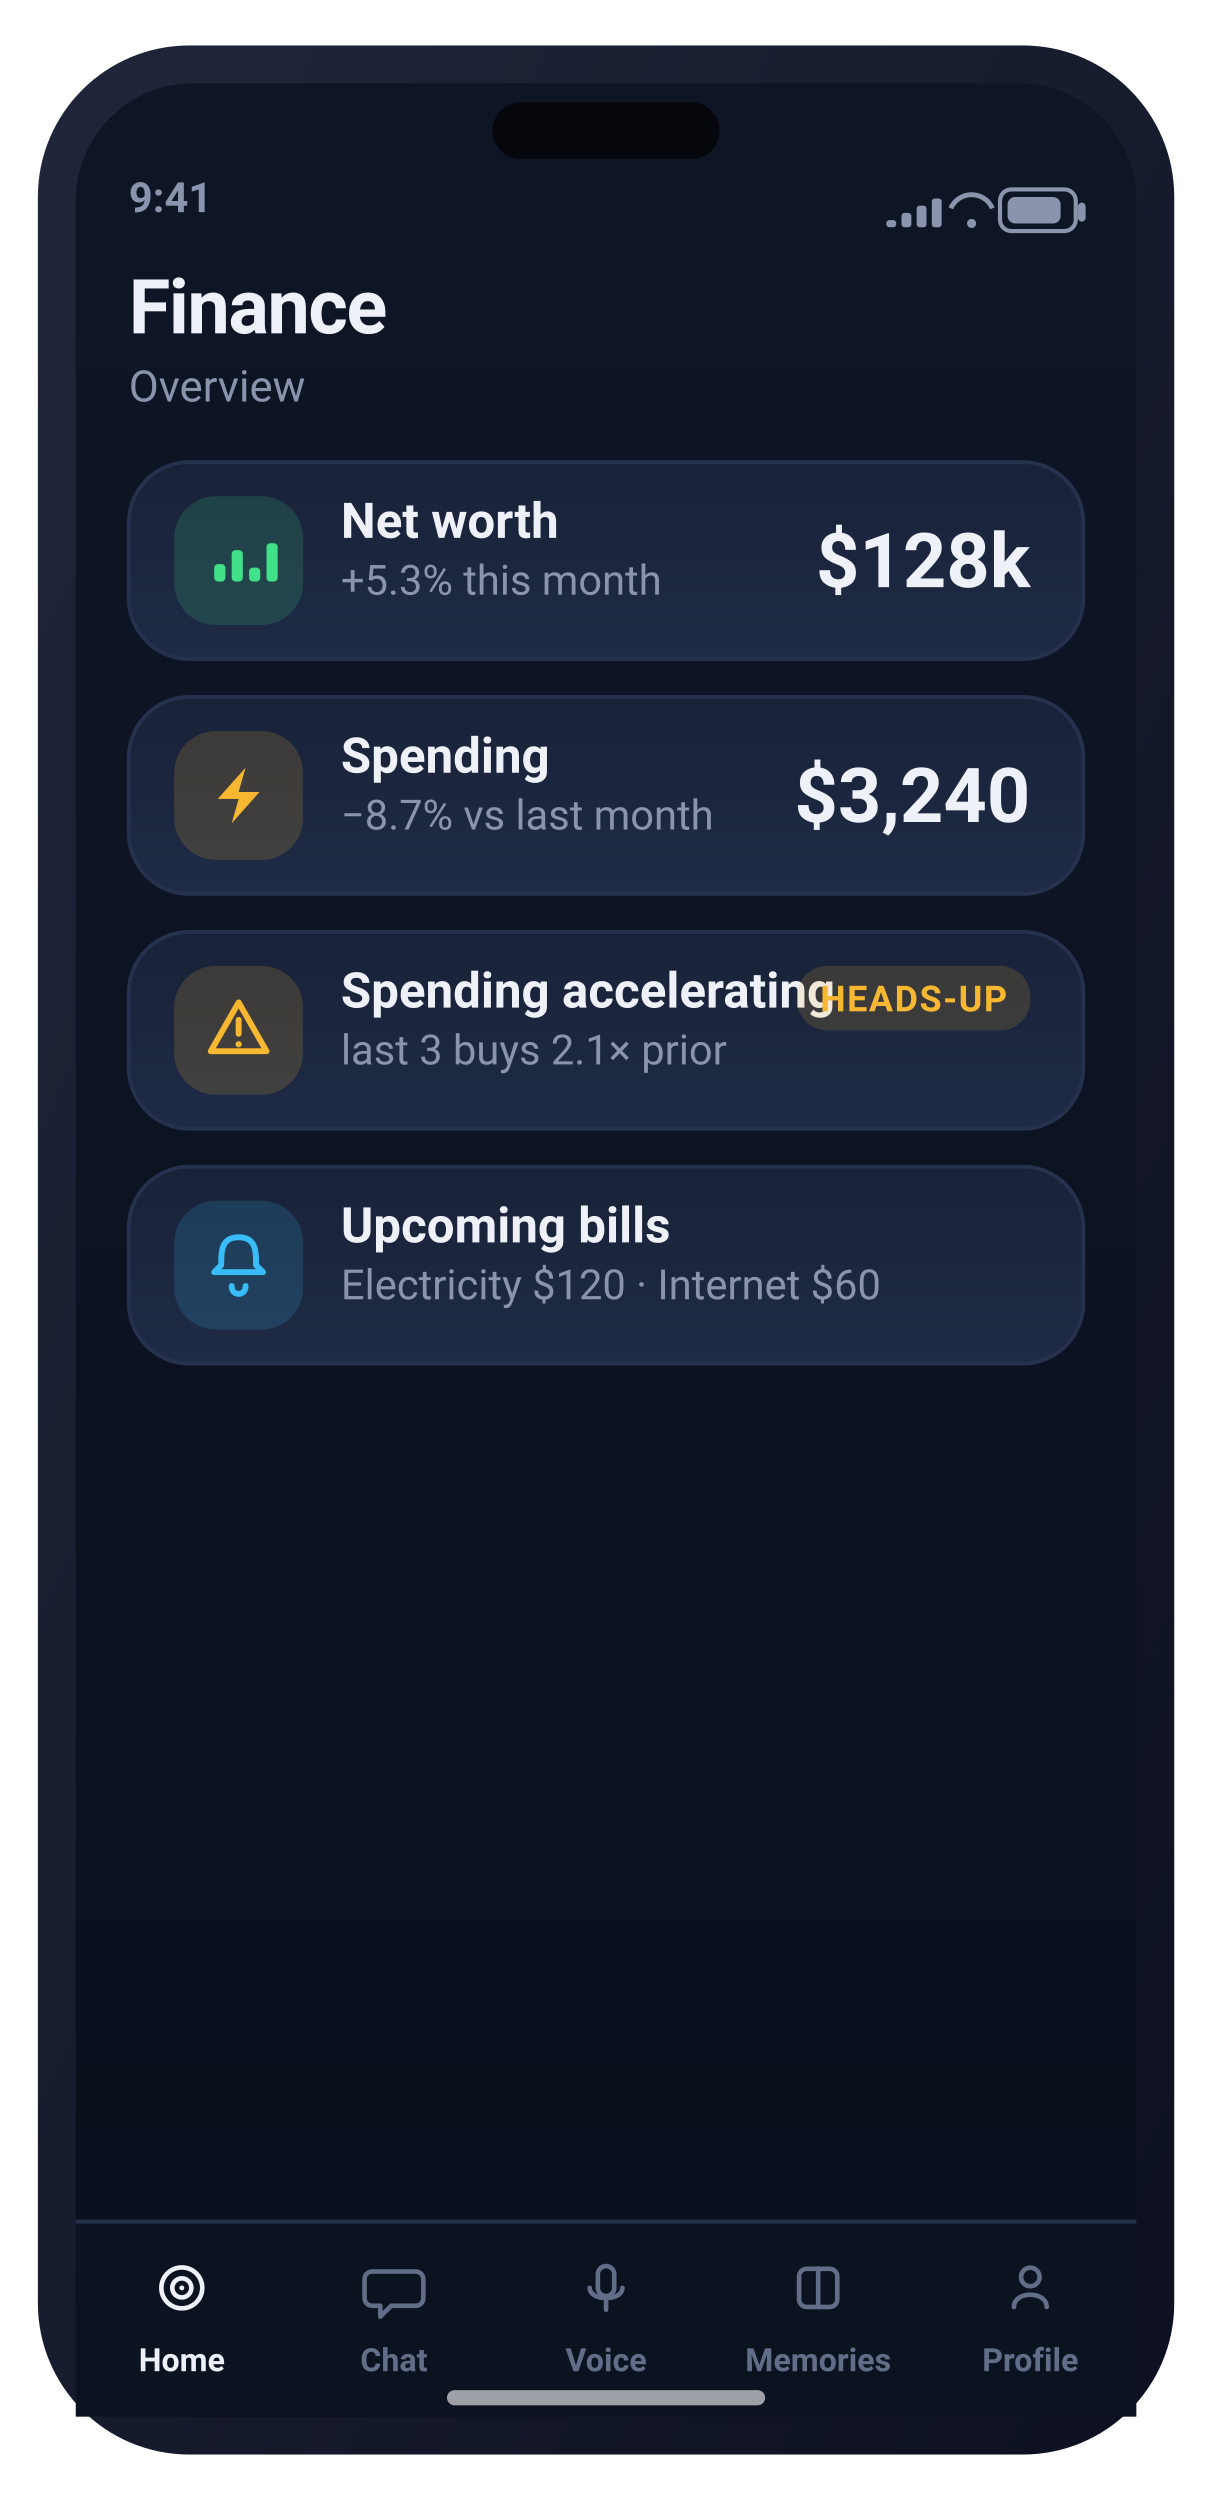
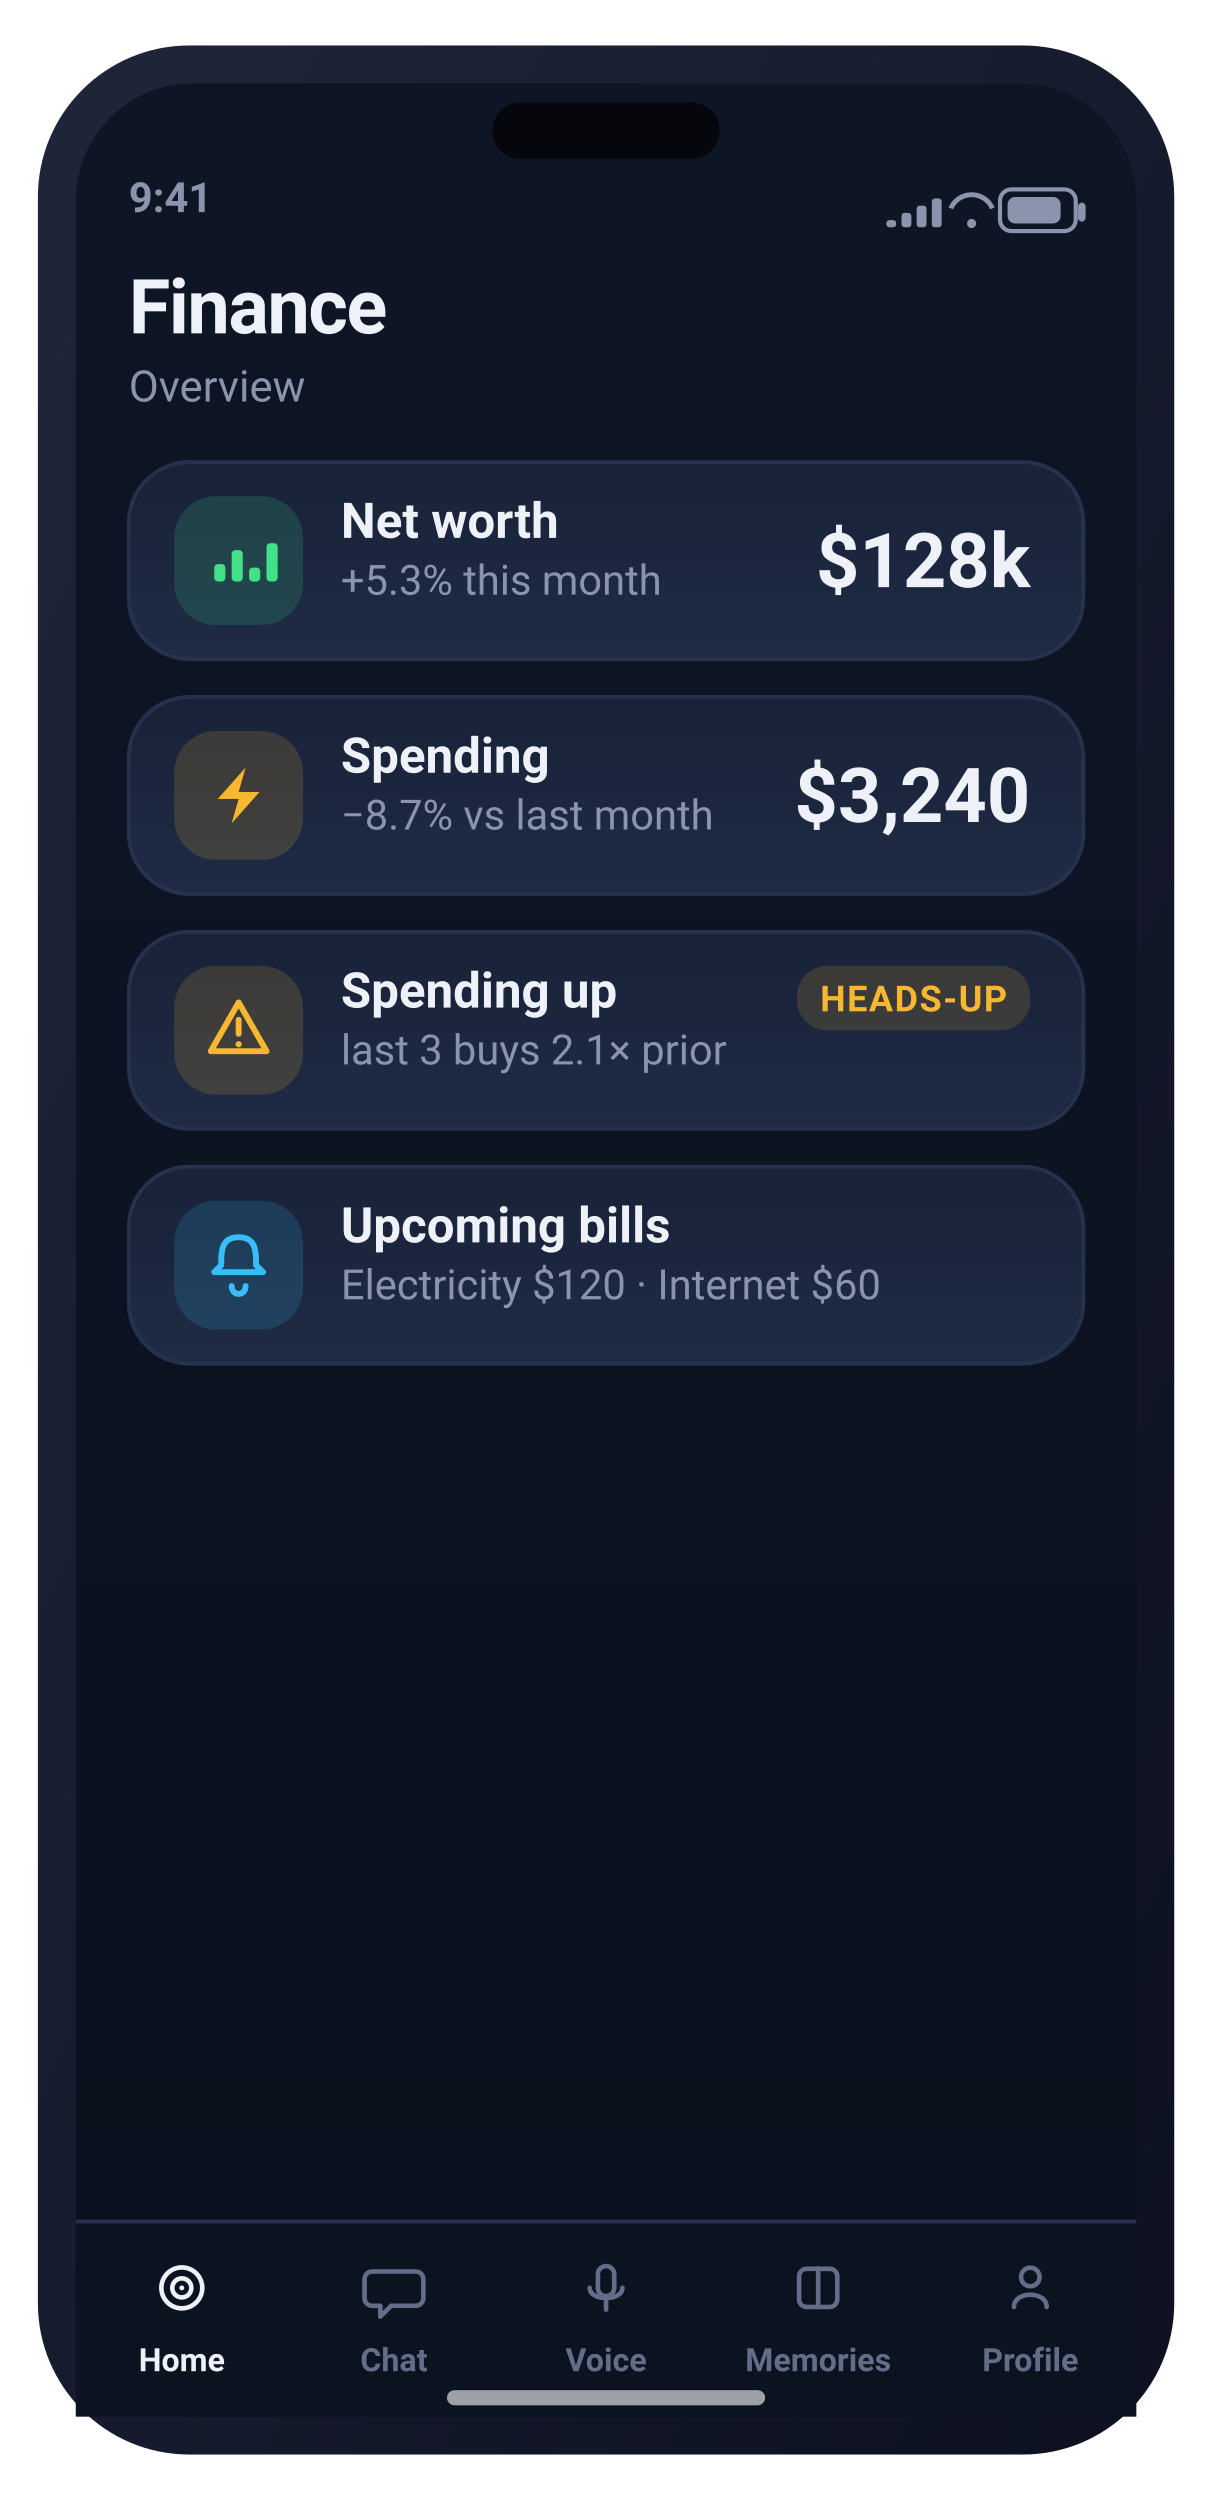
<svg xmlns="http://www.w3.org/2000/svg" width="320" height="660" viewBox="0 0 320 660" role="img" aria-label="Finance screen">
  <defs>
    <linearGradient id="gScr" x1="0" y1="0" x2="0" y2="1">
      <stop offset="0" stop-color="#0e1626" />
      <stop offset="1" stop-color="#0a0f1c" />
    </linearGradient>
    <linearGradient id="gFrame" x1="0" y1="0" x2="1" y2="1">
      <stop offset="0" stop-color="#20263a" />
      <stop offset="1" stop-color="#0c1020" />
    </linearGradient>
    <linearGradient id="gCard" x1="0" y1="0" x2="0" y2="1">
      <stop offset="0" stop-color="#182238" />
      <stop offset="1" stop-color="#1f2b45" />
    </linearGradient>
    <linearGradient id="gBrand" x1="0" y1="0" x2="1" y2="0">
      <stop offset="0" stop-color="#7c5cff" />
      <stop offset="1" stop-color="#3aa0ff" />
    </linearGradient>
    <linearGradient id="gEmer" x1="0" y1="0" x2="0" y2="1">
      <stop offset="0" stop-color="#ff5b52" />
      <stop offset="1" stop-color="#ff3b30" />
    </linearGradient>
    <linearGradient id="mV" x1="0" y1="0" x2="1" y2="0">
      <stop offset="0" stop-color="#7c5cff" />
      <stop offset="1" stop-color="#3aa0ff" />
    </linearGradient>
    <linearGradient id="mO" x1="0" y1="0" x2="1" y2="0">
      <stop offset="0" stop-color="#f7b731" />
      <stop offset="1" stop-color="#ff7a45" />
    </linearGradient>
    <linearGradient id="mG" x1="0" y1="0" x2="1" y2="0">
      <stop offset="0" stop-color="#2fd27a" />
      <stop offset="1" stop-color="#43e08a" />
    </linearGradient>
    <radialGradient id="orb" cx="34%" cy="30%" r="75%">
      <stop offset="0" stop-color="#c3b0ff" />
      <stop offset="42%" stop-color="#7c5cff" />
      <stop offset="80%" stop-color="#2f6cf0" />
      <stop offset="100%" stop-color="#14204a" />
    </radialGradient>
  </defs>
  <rect x="10.0" y="12.0" width="300.0" height="636.0" rx="40" fill="url(#gFrame)" />
  <rect x="20.0" y="22.0" width="280.0" height="616.0" rx="31" fill="url(#gScr)" />
  <rect x="130.0" y="27.0" width="60.0" height="15.0" rx="7.5" fill="#05070d" />
  <text x="34.0" y="56.0" font-family="-apple-system,BlinkMacSystemFont,'SF Pro Text','Segoe UI',Roboto,system-ui,sans-serif" font-size="11" font-weight="600" fill="#8a94ad" text-anchor="start">9:41</text>
  <rect x="264.0" y="50.0" width="20.0" height="11.0" rx="3" fill="none" stroke="#8a94ad" stroke-width="1.1" />
  <rect x="266.0" y="52.0" width="14.0" height="7.0" rx="2" fill="#8a94ad" />
  <rect x="284.6" y="53.5" width="2.0" height="5.0" rx="1" fill="#8a94ad" />
  <path d="M251 55 a6 6 0 0 1 11 0" fill="none" stroke="#8a94ad" stroke-width="1.3" />
  <circle cx="256.5" cy="59" r="1.2" fill="#8a94ad" />
  <rect x="234.0" y="58.1" width="2.6" height="1.9" rx="0.8" fill="#8a94ad" />
  <rect x="238.0" y="56.2" width="2.6" height="3.8" rx="0.8" fill="#8a94ad" />
  <rect x="242.0" y="54.3" width="2.6" height="5.7" rx="0.8" fill="#8a94ad" />
  <rect x="246.0" y="52.4" width="2.6" height="7.6" rx="0.8" fill="#8a94ad" />
  <text x="34.0" y="88.0" font-family="-apple-system,BlinkMacSystemFont,'SF Pro Text','Segoe UI',Roboto,system-ui,sans-serif" font-size="20" font-weight="700" fill="#eef1f7" text-anchor="start" letter-spacing="-0.4">Finance</text>
  <text x="34.0" y="106.0" font-family="-apple-system,BlinkMacSystemFont,'SF Pro Text','Segoe UI',Roboto,system-ui,sans-serif" font-size="11.5" font-weight="400" fill="#8a94ad" text-anchor="start">Overview</text>
  <rect x="34.0" y="122.0" width="252.0" height="52.0" rx="16" fill="url(#gCard)" stroke="#26314e" stroke-width="1" />
  <rect x="46.0" y="131.0" width="34.0" height="34.0" rx="11" fill="rgba(67,224,138,0.16)" />
  <rect x="56.56" y="148.92" width="2.944" height="4.6" rx="1" fill="#43e08a" />
  <rect x="61.16" y="145.24" width="2.944" height="8.28" rx="1" fill="#43e08a" />
  <rect x="65.76" y="149.84" width="2.944" height="3.68" rx="1" fill="#43e08a" />
  <rect x="70.36" y="143.4" width="2.944" height="10.12" rx="1" fill="#43e08a" />
  <text x="90.0" y="142.0" font-family="-apple-system,BlinkMacSystemFont,'SF Pro Text','Segoe UI',Roboto,system-ui,sans-serif" font-size="13" font-weight="600" fill="#eef1f7" text-anchor="start">Net worth</text>
  <text x="90.0" y="157.0" font-family="-apple-system,BlinkMacSystemFont,'SF Pro Text','Segoe UI',Roboto,system-ui,sans-serif" font-size="11" font-weight="400" fill="#8a94ad" text-anchor="start">+5.3% this month</text>
  <text x="272.0" y="155.0" font-family="-apple-system,BlinkMacSystemFont,'SF Pro Text','Segoe UI',Roboto,system-ui,sans-serif" font-size="20" font-weight="750" fill="#eef1f7" text-anchor="end">$128k</text>
  <rect x="34.0" y="184.0" width="252.0" height="52.0" rx="16" fill="url(#gCard)" stroke="#26314e" stroke-width="1" />
  <rect x="46.0" y="193.0" width="34.0" height="34.0" rx="11" fill="rgba(247,183,49,0.16)" />
  <path d="M64.84 202.64 L57.48 210.92 L63 210.92 L61.16 217.36 L68.52 209.08 L63 209.08 Z" fill="#f7b731" />
  <text x="90.0" y="204.0" font-family="-apple-system,BlinkMacSystemFont,'SF Pro Text','Segoe UI',Roboto,system-ui,sans-serif" font-size="13" font-weight="600" fill="#eef1f7" text-anchor="start">Spending</text>
  <text x="90.0" y="219.0" font-family="-apple-system,BlinkMacSystemFont,'SF Pro Text','Segoe UI',Roboto,system-ui,sans-serif" font-size="11" font-weight="400" fill="#8a94ad" text-anchor="start">−8.7% vs last month</text>
  <text x="272.0" y="217.0" font-family="-apple-system,BlinkMacSystemFont,'SF Pro Text','Segoe UI',Roboto,system-ui,sans-serif" font-size="20" font-weight="750" fill="#eef1f7" text-anchor="end">$3,240</text>
  <rect x="34.0" y="246.0" width="252.0" height="52.0" rx="16" fill="url(#gCard)" stroke="#26314e" stroke-width="1" />
  <rect x="46.0" y="255.0" width="34.0" height="34.0" rx="11" fill="rgba(247,183,49,0.16)" />
  <path d="M63 264.64 L70.36 277.52 H55.64 Z" fill="none" stroke="#f7b731" stroke-width="1.56" stroke-linecap="round" stroke-linejoin="round" />
  <path d="M63 269.24 v3.68" fill="none" stroke="#f7b731" stroke-width="1.56" stroke-linecap="round" stroke-linejoin="round" />
  <circle cx="63" cy="275.68" r="0.828" fill="#f7b731" />
-   <text x="90.0" y="266.0" font-family="-apple-system,BlinkMacSystemFont,'SF Pro Text','Segoe UI',Roboto,system-ui,sans-serif" font-size="13" font-weight="600" fill="#eef1f7" text-anchor="start">Spending accelerating</text>
+   <text x="90.0" y="266.0" font-family="-apple-system,BlinkMacSystemFont,'SF Pro Text','Segoe UI',Roboto,system-ui,sans-serif" font-size="13" font-weight="600" fill="#eef1f7" text-anchor="start">Spending up</text>
  <text x="90.0" y="281.0" font-family="-apple-system,BlinkMacSystemFont,'SF Pro Text','Segoe UI',Roboto,system-ui,sans-serif" font-size="11" font-weight="400" fill="#8a94ad" text-anchor="start">last 3 buys 2.1× prior</text>
  <rect x="210.4" y="255.0" width="61.6" height="17.0" rx="8" fill="rgba(247,183,49,0.15)" />
  <text x="241.2" y="267.0" font-family="-apple-system,BlinkMacSystemFont,'SF Pro Text','Segoe UI',Roboto,system-ui,sans-serif" font-size="9.5" font-weight="700" fill="#f7b731" text-anchor="middle" letter-spacing="0.4">HEADS-UP</text>
  <rect x="34.0" y="308.0" width="252.0" height="52.0" rx="16" fill="url(#gCard)" stroke="#26314e" stroke-width="1" />
  <rect x="46.0" y="317.0" width="34.0" height="34.0" rx="11" fill="rgba(56,189,248,0.16)" />
  <path d="M63 326.64 c4.6 0 4.6 3.68 4.6 7.36 l1.84 1.84 h-12.88 l1.84 -1.84 c0 -3.68 0 -7.36 4.6 -7.36 M61.16 339.52 c0 2.76 3.68 2.76 3.68 0" fill="none" stroke="#38bdf8" stroke-width="1.56" stroke-linecap="round" stroke-linejoin="round" />
  <text x="90.0" y="328.0" font-family="-apple-system,BlinkMacSystemFont,'SF Pro Text','Segoe UI',Roboto,system-ui,sans-serif" font-size="13" font-weight="600" fill="#eef1f7" text-anchor="start">Upcoming bills</text>
  <text x="90.0" y="343.0" font-family="-apple-system,BlinkMacSystemFont,'SF Pro Text','Segoe UI',Roboto,system-ui,sans-serif" font-size="11" font-weight="400" fill="#8a94ad" text-anchor="start">Electricity $120 · Internet $60</text>
  <rect x="20.0" y="586.0" width="280.0" height="52.0" rx="0" fill="#0b1220" />
  <rect x="20" y="586" width="280" height="1" fill="#26314e" />
  <circle cx="48.0" cy="604" r="5.4" fill="none" stroke="#eef1f7" stroke-width="1.22" stroke-linecap="round" stroke-linejoin="round" />
  <circle cx="48.0" cy="604" r="2.52" fill="none" stroke="#eef1f7" stroke-width="1.22" stroke-linecap="round" stroke-linejoin="round" />
  <circle cx="48.0" cy="604" r="0.648" fill="#eef1f7" />
  <text x="48.0" y="626.0" font-family="-apple-system,BlinkMacSystemFont,'SF Pro Text','Segoe UI',Roboto,system-ui,sans-serif" font-size="8.5" font-weight="600" fill="#eef1f7" text-anchor="middle">Home</text>
  <path d="M98.24 599.68 h11.52 a2 2 0 0 1 2 2 v5.04 a2 2 0 0 1 -2 2 h-6.48 l-2.88 2.88 v-2.88 h-2.16 a2 2 0 0 1 -2 -2 v-5.04 a2 2 0 0 1 2 -2 Z" fill="none" stroke="#626d88" stroke-width="1.22" stroke-linecap="round" stroke-linejoin="round" />
  <text x="104.0" y="626.0" font-family="-apple-system,BlinkMacSystemFont,'SF Pro Text','Segoe UI',Roboto,system-ui,sans-serif" font-size="8.5" font-weight="600" fill="#626d88" text-anchor="middle">Chat</text>
  <rect x="157.84" y="598.24" width="4.32" height="7.92" rx="2.16" fill="none" stroke="#626d88" stroke-width="1.22" stroke-linecap="round" stroke-linejoin="round" />
  <path d="M155.68 604 c0 3.6 8.64 3.6 8.64 0 M160.0 607.6 v2.16" fill="none" stroke="#626d88" stroke-width="1.22" stroke-linecap="round" stroke-linejoin="round" />
  <text x="160.0" y="626.0" font-family="-apple-system,BlinkMacSystemFont,'SF Pro Text','Segoe UI',Roboto,system-ui,sans-serif" font-size="8.5" font-weight="600" fill="#626d88" text-anchor="middle">Voice</text>
  <rect x="210.96" y="598.96" width="10.08" height="10.08" rx="2" fill="none" stroke="#626d88" stroke-width="1.22" stroke-linecap="round" stroke-linejoin="round" />
  <path d="M216.0 598.96 v10.08" fill="none" stroke="#626d88" stroke-width="1.22" stroke-linecap="round" stroke-linejoin="round" />
  <text x="216.0" y="626.0" font-family="-apple-system,BlinkMacSystemFont,'SF Pro Text','Segoe UI',Roboto,system-ui,sans-serif" font-size="8.5" font-weight="600" fill="#626d88" text-anchor="middle">Memories</text>
  <circle cx="272.0" cy="601.12" r="2.448" fill="none" stroke="#626d88" stroke-width="1.22" stroke-linecap="round" stroke-linejoin="round" />
  <path d="M267.68 609.04 c0 -4.32 8.64 -4.32 8.64 0" fill="none" stroke="#626d88" stroke-width="1.22" stroke-linecap="round" stroke-linejoin="round" />
  <text x="272.0" y="626.0" font-family="-apple-system,BlinkMacSystemFont,'SF Pro Text','Segoe UI',Roboto,system-ui,sans-serif" font-size="8.5" font-weight="600" fill="#626d88" text-anchor="middle">Profile</text>
  <rect x="118.0" y="631.0" width="84.0" height="4.0" rx="2" fill="rgba(255,255,255,0.6)" />
</svg>
